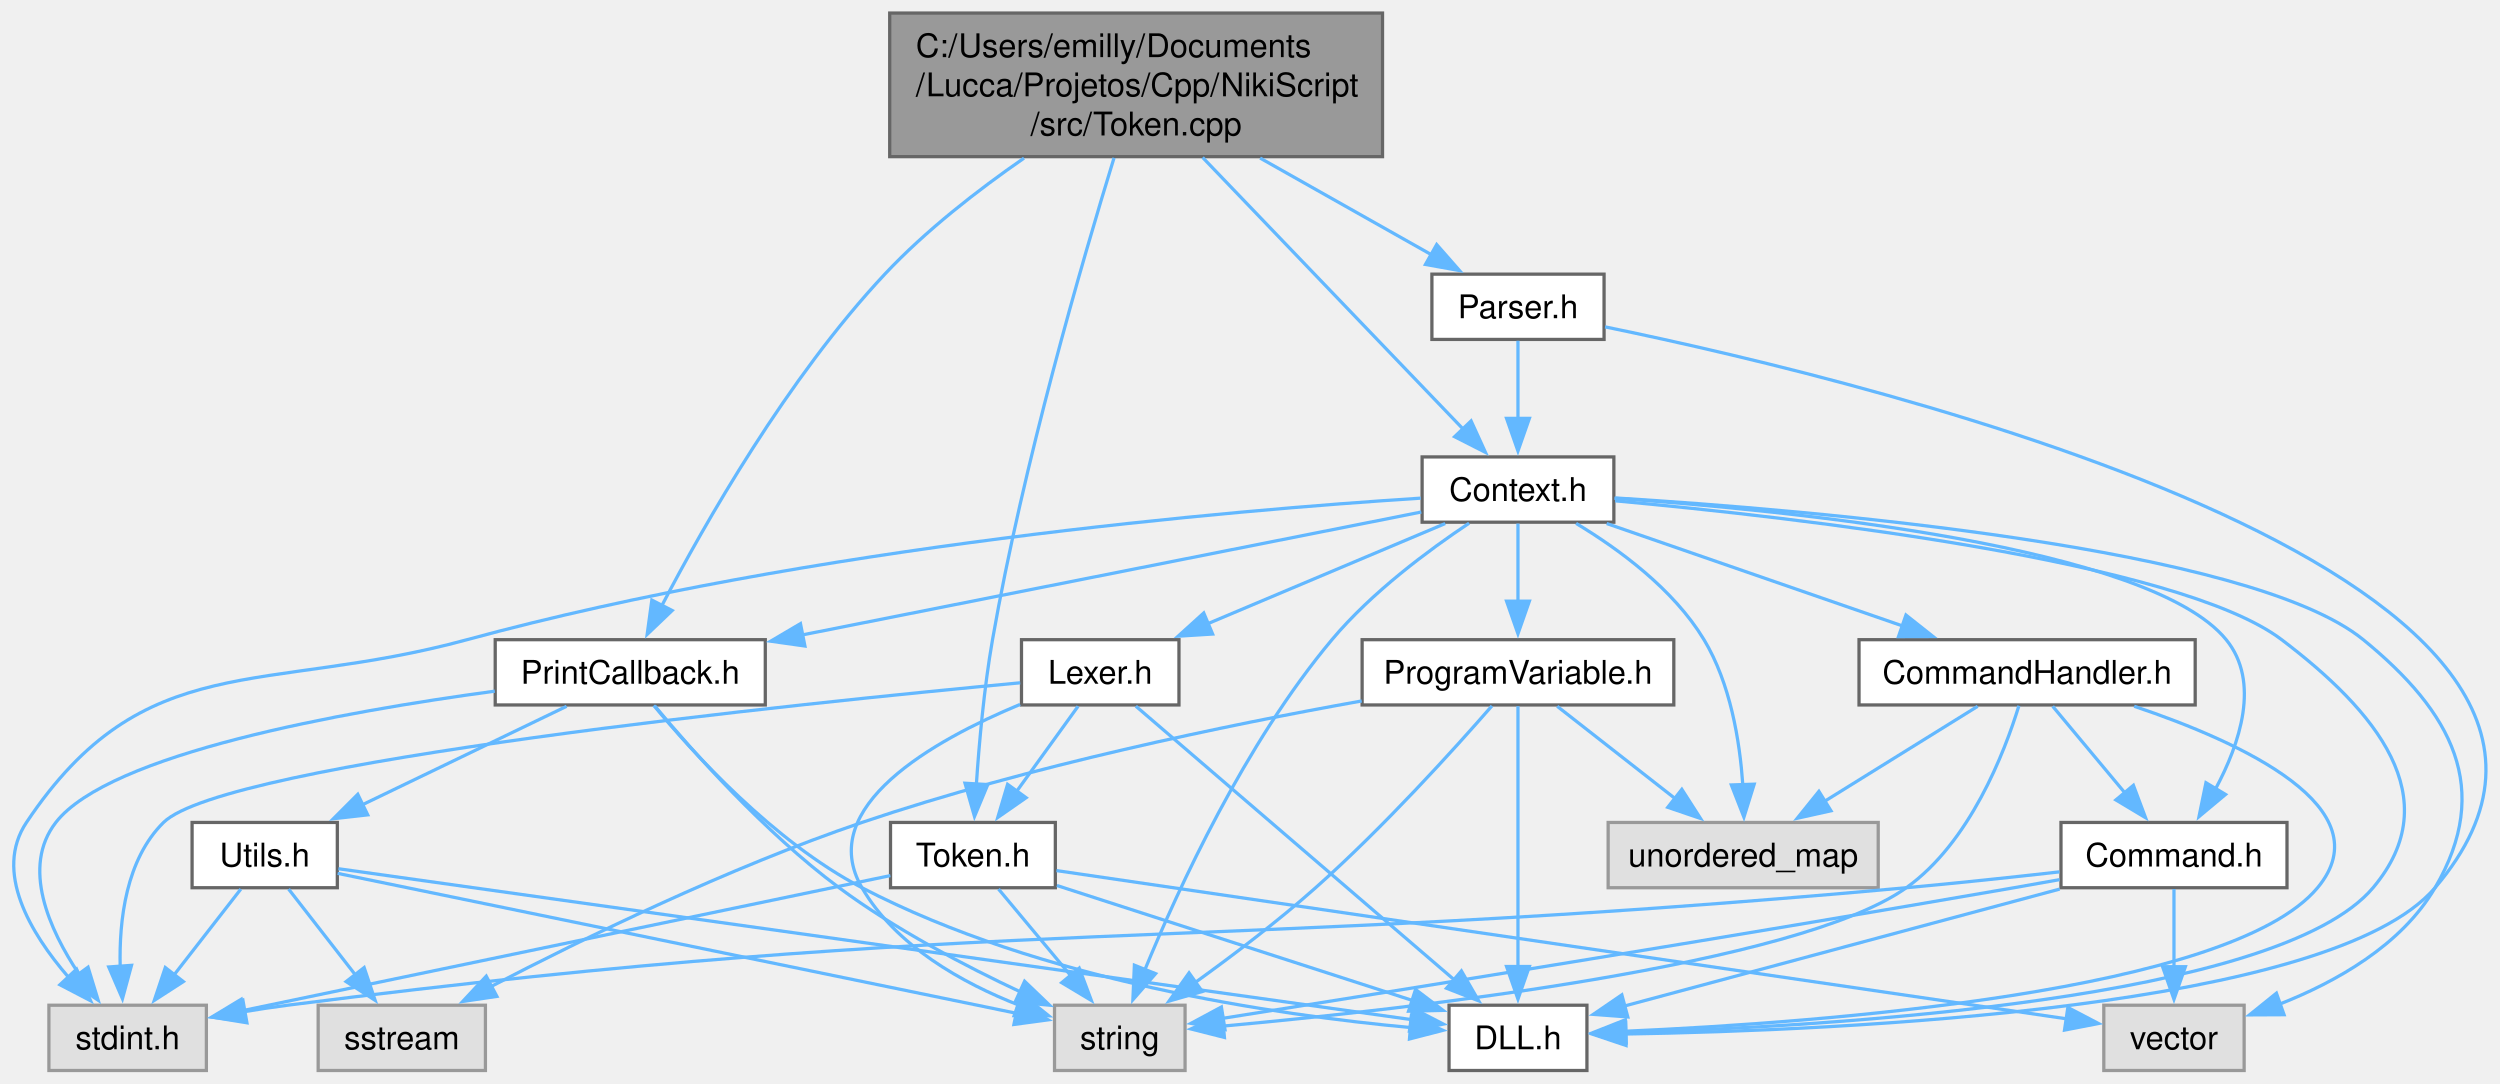
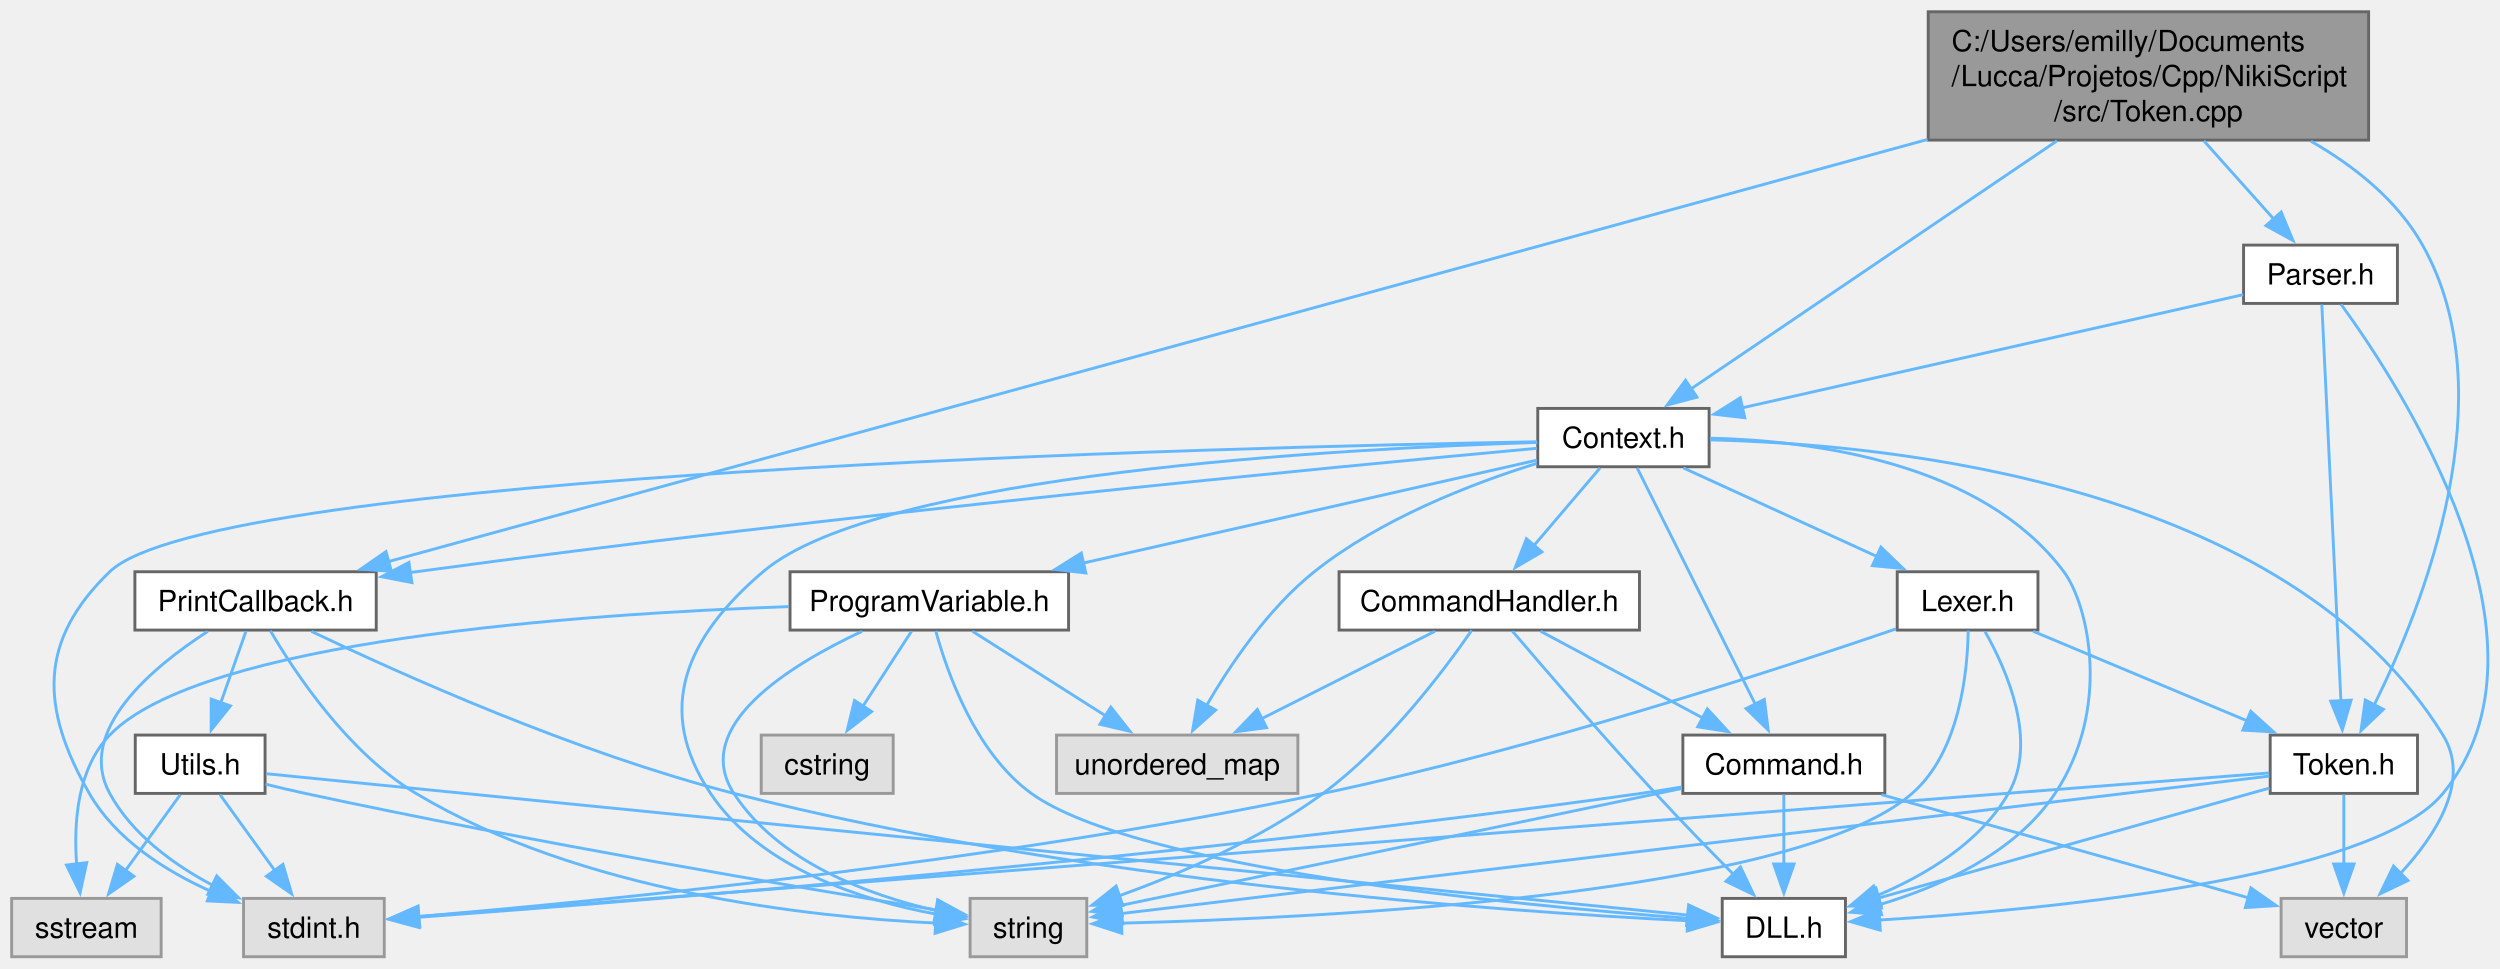
- <svg xmlns="http://www.w3.org/2000/svg" xmlns:xlink="http://www.w3.org/1999/xlink" width="766pt" height="332pt" viewBox="0.00 0.00 765.89 332.00">
+ <svg xmlns="http://www.w3.org/2000/svg" xmlns:xlink="http://www.w3.org/1999/xlink" width="857pt" height="332pt" viewBox="0.00 0.00 857.17 332.00">
  <g id="graph0" class="graph" transform="scale(1 1) rotate(0) translate(4 328)">
    <g id="Node000001" class="node">
      <g id="a_Node000001">
        <a xlink:title=" ">
-           <polygon fill="#999999" stroke="#666666" points="419.55,-324 268.55,-324 268.55,-280 419.55,-280 419.55,-324" />
-           <text text-anchor="start" x="276.55" y="-310.5" font-family="Helvetica,sans-Serif" font-size="10.00">C:/Users/emilly/Documents</text>
-           <text text-anchor="start" x="276.55" y="-298.5" font-family="Helvetica,sans-Serif" font-size="10.00">/Lucca/Projetos/Cpp/NikiScript</text>
-           <text text-anchor="middle" x="344.05" y="-286.5" font-family="Helvetica,sans-Serif" font-size="10.00">/src/Token.cpp</text>
+           <polygon fill="#999999" stroke="#666666" points="808.12,-324 657.12,-324 657.12,-280 808.12,-280 808.12,-324" />
+           <text text-anchor="start" x="665.12" y="-310.5" font-family="Helvetica,sans-Serif" font-size="10.00">C:/Users/emilly/Documents</text>
+           <text text-anchor="start" x="665.12" y="-298.5" font-family="Helvetica,sans-Serif" font-size="10.00">/Lucca/Projetos/Cpp/NikiScript</text>
+           <text text-anchor="middle" x="732.62" y="-286.5" font-family="Helvetica,sans-Serif" font-size="10.00">/src/Token.cpp</text>
        </a>
      </g>
    </g>
    <g id="Node000002" class="node">
      <g id="a_Node000002">
        <a xlink:href="_token_8h.html" target="_top" xlink:title=" ">
-           <polygon fill="white" stroke="#666666" points="319.3,-76 268.8,-76 268.8,-56 319.3,-56 319.3,-76" />
-           <text text-anchor="middle" x="294.05" y="-62.5" font-family="Helvetica,sans-Serif" font-size="10.00">Token.h</text>
+           <polygon fill="white" stroke="#666666" points="824.88,-76 774.38,-76 774.38,-56 824.88,-56 824.88,-76" />
+           <text text-anchor="middle" x="799.62" y="-62.5" font-family="Helvetica,sans-Serif" font-size="10.00">Token.h</text>
        </a>
      </g>
    </g>
    <g id="edge1_Node000001_Node000002" class="edge">
      <g id="a_edge1_Node000001_Node000002">
        <a xlink:title=" ">
-           <path fill="none" stroke="#63b8ff" d="M337.29,-279.64C327.5,-247.81 309.49,-185.9 300.05,-132 297.47,-117.27 295.96,-100.44 295.1,-87.61" />
-           <polygon fill="#63b8ff" stroke="#63b8ff" points="298.6,-87.61 294.53,-77.83 291.62,-88.02 298.6,-87.61" />
+           <path fill="none" stroke="#63b8ff" d="M788.32,-279.63C803.45,-270.96 818.01,-259.3 826.62,-244 855.54,-192.65 826.82,-120.29 809.98,-86.2" />
+           <polygon fill="#63b8ff" stroke="#63b8ff" points="813.2,-84.82 805.51,-77.53 806.98,-88.02 813.2,-84.82" />
        </a>
      </g>
    </g>
    <g id="Node000007" class="node">
      <g id="a_Node000007">
        <a xlink:href="_print_callback_8h.html" target="_top" xlink:title=" ">
-           <polygon fill="white" stroke="#666666" points="230.43,-132 147.68,-132 147.68,-112 230.43,-112 230.43,-132" />
-           <text text-anchor="middle" x="189.05" y="-118.5" font-family="Helvetica,sans-Serif" font-size="10.00">PrintCallback.h</text>
+           <polygon fill="white" stroke="#666666" points="125,-132 42.25,-132 42.25,-112 125,-112 125,-132" />
+           <text text-anchor="middle" x="83.62" y="-118.5" font-family="Helvetica,sans-Serif" font-size="10.00">PrintCallback.h</text>
        </a>
      </g>
    </g>
    <g id="edge6_Node000001_Node000007" class="edge">
      <g id="a_edge6_Node000001_Node000007">
        <a xlink:title=" ">
-           <path fill="none" stroke="#63b8ff" d="M309.7,-279.55C295.54,-269.75 279.57,-257.35 267.05,-244 237.26,-212.22 211.88,-167.62 198.71,-142.39" />
-           <polygon fill="#63b8ff" stroke="#63b8ff" points="201.9,-140.94 194.24,-133.63 195.67,-144.13 201.9,-140.94" />
+           <path fill="none" stroke="#63b8ff" d="M656.91,-280.23C520.95,-242.94 239.37,-165.72 129.21,-135.5" />
+           <polygon fill="#63b8ff" stroke="#63b8ff" points="130.21,-132.15 119.64,-132.88 128.35,-138.9 130.21,-132.15" />
        </a>
      </g>
    </g>
    <g id="Node000010" class="node">
      <g id="a_Node000010">
        <a xlink:href="_context_8h.html" target="_top" xlink:title=" ">
-           <polygon fill="white" stroke="#666666" points="490.43,-188 431.68,-188 431.68,-168 490.43,-168 490.43,-188" />
-           <text text-anchor="middle" x="461.05" y="-174.5" font-family="Helvetica,sans-Serif" font-size="10.00">Context.h</text>
+           <polygon fill="white" stroke="#666666" points="582,-188 523.25,-188 523.25,-168 582,-168 582,-188" />
+           <text text-anchor="middle" x="552.62" y="-174.5" font-family="Helvetica,sans-Serif" font-size="10.00">Context.h</text>
        </a>
      </g>
    </g>
    <g id="edge15_Node000001_Node000010" class="edge">
      <g id="a_edge15_Node000001_Node000010">
        <a xlink:title=" ">
-           <path fill="none" stroke="#63b8ff" d="M364.43,-279.75C387.11,-256.11 423.31,-218.36 444.37,-196.4" />
-           <polygon fill="#63b8ff" stroke="#63b8ff" points="446.69,-199.03 451.09,-189.39 441.64,-194.19 446.69,-199.03" />
-         </a>
-       </g>
-     </g>
-     <g id="Node000016" class="node">
-       <g id="a_Node000016">
+           <path fill="none" stroke="#63b8ff" d="M701.27,-279.75C665.46,-255.48 607.71,-216.34 575.76,-194.68" />
+           <polygon fill="#63b8ff" stroke="#63b8ff" points="577.84,-191.86 567.6,-189.15 573.92,-197.66 577.84,-191.86" />
+         </a>
+       </g>
+     </g>
+     <g id="Node000017" class="node">
+       <g id="a_Node000017">
        <a xlink:href="_parser_8h.html" target="_top" xlink:title=" ">
-           <polygon fill="white" stroke="#666666" points="487.43,-244 434.68,-244 434.68,-224 487.43,-224 487.43,-244" />
-           <text text-anchor="middle" x="461.05" y="-230.5" font-family="Helvetica,sans-Serif" font-size="10.00">Parser.h</text>
-         </a>
-       </g>
-     </g>
-     <g id="edge42_Node000001_Node000016" class="edge">
-       <g id="a_edge42_Node000001_Node000016">
-         <a xlink:title=" ">
-           <path fill="none" stroke="#63b8ff" d="M382.04,-279.57C399.17,-269.91 418.99,-258.73 434.49,-249.98" />
-           <polygon fill="#63b8ff" stroke="#63b8ff" points="436.14,-253.07 443.13,-245.11 432.7,-246.97 436.14,-253.07" />
+           <polygon fill="white" stroke="#666666" points="818,-244 765.25,-244 765.25,-224 818,-224 818,-244" />
+           <text text-anchor="middle" x="791.62" y="-230.5" font-family="Helvetica,sans-Serif" font-size="10.00">Parser.h</text>
+         </a>
+       </g>
+     </g>
+     <g id="edge43_Node000001_Node000017" class="edge">
+       <g id="a_edge43_Node000001_Node000017">
+         <a xlink:title=" ">
+           <path fill="none" stroke="#63b8ff" d="M751.62,-279.75C759.35,-271.1 768.19,-261.21 775.6,-252.93" />
+           <polygon fill="#63b8ff" stroke="#63b8ff" points="778.14,-255.34 782.2,-245.55 772.92,-250.67 778.14,-255.34" />
        </a>
      </g>
    </g>
    <g id="Node000003" class="node">
      <g id="a_Node000003">
        <a xlink:title=" ">
-           <polygon fill="#e0e0e0" stroke="#999999" points="59.18,-20 10.93,-20 10.93,0 59.18,0 59.18,-20" />
-           <text text-anchor="middle" x="35.05" y="-6.5" font-family="Helvetica,sans-Serif" font-size="10.00">stdint.h</text>
+           <polygon fill="#e0e0e0" stroke="#999999" points="127.75,-20 79.5,-20 79.5,0 127.75,0 127.75,-20" />
+           <text text-anchor="middle" x="103.62" y="-6.5" font-family="Helvetica,sans-Serif" font-size="10.00">stdint.h</text>
        </a>
      </g>
    </g>
    <g id="edge2_Node000002_Node000003" class="edge">
      <g id="a_edge2_Node000002_Node000003">
        <a xlink:title=" ">
-           <path fill="none" stroke="#63b8ff" d="M268.75,-59.72C222.36,-50.05 123.61,-29.46 70.54,-18.4" />
-           <polygon fill="#63b8ff" stroke="#63b8ff" points="71.31,-14.98 60.81,-16.37 69.88,-21.84 71.31,-14.98" />
+           <path fill="none" stroke="#63b8ff" d="M774.03,-63.01C667.93,-54.78 262.54,-23.33 139.34,-13.77" />
+           <polygon fill="#63b8ff" stroke="#63b8ff" points="139.75,-10.29 129.5,-13.01 139.2,-17.27 139.75,-10.29" />
        </a>
      </g>
    </g>
    <g id="Node000004" class="node">
      <g id="a_Node000004">
        <a xlink:title=" ">
-           <polygon fill="#e0e0e0" stroke="#999999" points="359.05,-20 319.05,-20 319.05,0 359.05,0 359.05,-20" />
-           <text text-anchor="middle" x="339.05" y="-6.5" font-family="Helvetica,sans-Serif" font-size="10.00">string</text>
+           <polygon fill="#e0e0e0" stroke="#999999" points="368.62,-20 328.62,-20 328.62,0 368.62,0 368.62,-20" />
+           <text text-anchor="middle" x="348.62" y="-6.5" font-family="Helvetica,sans-Serif" font-size="10.00">string</text>
        </a>
      </g>
    </g>
    <g id="edge3_Node000002_Node000004" class="edge">
      <g id="a_edge3_Node000002_Node000004">
        <a xlink:title=" ">
-           <path fill="none" stroke="#63b8ff" d="M301.89,-55.59C308.02,-48.24 316.72,-37.8 324.17,-28.87" />
-           <polygon fill="#63b8ff" stroke="#63b8ff" points="326.62,-31.38 330.34,-21.46 321.25,-26.9 326.62,-31.38" />
+           <path fill="none" stroke="#63b8ff" d="M774.09,-61.94C696.75,-52.68 465.22,-24.96 380.3,-14.79" />
+           <polygon fill="#63b8ff" stroke="#63b8ff" points="380.95,-11.35 370.6,-13.63 380.11,-18.3 380.95,-11.35" />
        </a>
      </g>
    </g>
    <g id="Node000005" class="node">
      <g id="a_Node000005">
        <a xlink:title=" ">
-           <polygon fill="#e0e0e0" stroke="#999999" points="683.55,-20 640.55,-20 640.55,0 683.55,0 683.55,-20" />
-           <text text-anchor="middle" x="662.05" y="-6.5" font-family="Helvetica,sans-Serif" font-size="10.00">vector</text>
+           <polygon fill="#e0e0e0" stroke="#999999" points="821.12,-20 778.12,-20 778.12,0 821.12,0 821.12,-20" />
+           <text text-anchor="middle" x="799.62" y="-6.5" font-family="Helvetica,sans-Serif" font-size="10.00">vector</text>
        </a>
      </g>
    </g>
    <g id="edge4_Node000002_Node000005" class="edge">
      <g id="a_edge4_Node000002_Node000005">
        <a xlink:title=" ">
-           <path fill="none" stroke="#63b8ff" d="M319.64,-61.25C384.8,-51.68 556.94,-26.42 629.29,-15.81" />
-           <polygon fill="#63b8ff" stroke="#63b8ff" points="629.53,-19.31 638.91,-14.4 628.51,-12.38 629.53,-19.31" />
+           <path fill="none" stroke="#63b8ff" d="M799.62,-55.59C799.62,-49.01 799.62,-39.96 799.62,-31.73" />
+           <polygon fill="#63b8ff" stroke="#63b8ff" points="803.13,-31.81 799.63,-21.81 796.13,-31.81 803.13,-31.81" />
        </a>
      </g>
    </g>
    <g id="Node000006" class="node">
      <g id="a_Node000006">
        <a xlink:href="_d_l_l_8h.html" target="_top" xlink:title=" ">
-           <polygon fill="white" stroke="#666666" points="482.18,-20 439.93,-20 439.93,0 482.18,0 482.18,-20" />
-           <text text-anchor="middle" x="461.05" y="-6.5" font-family="Helvetica,sans-Serif" font-size="10.00">DLL.h</text>
+           <polygon fill="white" stroke="#666666" points="628.75,-20 586.5,-20 586.5,0 628.75,0 628.75,-20" />
+           <text text-anchor="middle" x="607.62" y="-6.5" font-family="Helvetica,sans-Serif" font-size="10.00">DLL.h</text>
        </a>
      </g>
    </g>
    <g id="edge5_Node000002_Node000006" class="edge">
      <g id="a_edge5_Node000002_Node000006">
        <a xlink:title=" ">
-           <path fill="none" stroke="#63b8ff" d="M319.78,-56.68C349.04,-47.22 396.85,-31.76 428.63,-21.49" />
-           <polygon fill="#63b8ff" stroke="#63b8ff" points="429.67,-24.83 438.11,-18.42 427.52,-18.17 429.67,-24.83" />
+           <path fill="none" stroke="#63b8ff" d="M774.13,-57.83C739.55,-48.11 677.79,-30.73 639.98,-20.1" />
+           <polygon fill="#63b8ff" stroke="#63b8ff" points="641.11,-16.78 630.53,-17.44 639.21,-23.52 641.11,-16.78" />
        </a>
      </g>
    </g>
    <g id="edge7_Node000007_Node000003" class="edge">
      <g id="a_edge7_Node000007_Node000003">
        <a xlink:title=" ">
-           <path fill="none" stroke="#63b8ff" d="M147.55,-116.23C100.87,-109.92 29.4,-97.05 13.05,-76 2.47,-62.37 10.91,-43.36 20.23,-29.41" />
-           <polygon fill="#63b8ff" stroke="#63b8ff" points="22.92,-31.66 26.02,-21.53 17.28,-27.52 22.92,-31.66" />
+           <path fill="none" stroke="#63b8ff" d="M67.22,-111.54C48.5,-99.45 21.89,-77.49 33.62,-56 41.29,-41.95 55.43,-31.64 69,-24.45" />
+           <polygon fill="#63b8ff" stroke="#63b8ff" points="70.3,-27.71 77.79,-20.22 67.26,-21.41 70.3,-27.71" />
        </a>
      </g>
    </g>
    <g id="edge8_Node000007_Node000004" class="edge">
      <g id="a_edge8_Node000007_Node000004">
        <a xlink:title=" ">
-           <path fill="none" stroke="#63b8ff" d="M196.57,-111.7C207.81,-98.21 230.15,-72.97 253.05,-56 270.32,-43.21 291.73,-31.99 308.86,-23.96" />
-           <polygon fill="#63b8ff" stroke="#63b8ff" points="309.88,-27.34 317.53,-20.01 306.98,-20.97 309.88,-27.34" />
+           <path fill="none" stroke="#63b8ff" d="M88.69,-111.78C97.09,-97.44 115.29,-69.98 138.62,-56 195.07,-22.18 273.5,-13.6 316.77,-11.54" />
+           <polygon fill="#63b8ff" stroke="#63b8ff" points="316.88,-15.04 326.74,-11.16 316.62,-8.04 316.88,-15.04" />
        </a>
      </g>
    </g>
    <g id="edge9_Node000007_Node000006" class="edge">
      <g id="a_edge9_Node000007_Node000006">
        <a xlink:title=" ">
-           <path fill="none" stroke="#63b8ff" d="M196.27,-111.84C208.04,-97.58 232.79,-70.22 260.05,-56 314.74,-27.48 386.97,-16.96 428.29,-13.14" />
-           <polygon fill="#63b8ff" stroke="#63b8ff" points="428.39,-16.64 438.07,-12.31 427.81,-9.66 428.39,-16.64" />
+           <path fill="none" stroke="#63b8ff" d="M102.78,-111.55C132.86,-97.15 193.33,-69.91 247.62,-56 365.71,-25.74 510.99,-15.52 574.87,-12.33" />
+           <polygon fill="#63b8ff" stroke="#63b8ff" points="574.84,-15.83 584.66,-11.86 574.51,-8.84 574.84,-15.83" />
        </a>
      </g>
    </g>
    <g id="Node000008" class="node">
      <g id="a_Node000008">
        <a xlink:href="_utils_8h.html" target="_top" xlink:title=" ">
-           <polygon fill="white" stroke="#666666" points="99.3,-76 54.8,-76 54.8,-56 99.3,-56 99.3,-76" />
-           <text text-anchor="middle" x="77.05" y="-62.5" font-family="Helvetica,sans-Serif" font-size="10.00">Utils.h</text>
+           <polygon fill="white" stroke="#666666" points="86.88,-76 42.38,-76 42.38,-56 86.88,-56 86.88,-76" />
+           <text text-anchor="middle" x="64.62" y="-62.5" font-family="Helvetica,sans-Serif" font-size="10.00">Utils.h</text>
        </a>
      </g>
    </g>
    <g id="edge10_Node000007_Node000008" class="edge">
      <g id="a_edge10_Node000007_Node000008">
        <a xlink:title=" ">
-           <path fill="none" stroke="#63b8ff" d="M169.55,-111.59C152.31,-103.28 126.9,-91.03 107.07,-81.47" />
-           <polygon fill="#63b8ff" stroke="#63b8ff" points="108.61,-78.33 98.08,-77.14 105.57,-84.63 108.61,-78.33" />
+           <path fill="none" stroke="#63b8ff" d="M80.32,-111.59C77.95,-104.86 74.66,-95.53 71.72,-87.15" />
+           <polygon fill="#63b8ff" stroke="#63b8ff" points="75.02,-86 68.4,-77.73 68.42,-88.32 75.02,-86" />
        </a>
      </g>
    </g>
    <g id="edge11_Node000008_Node000003" class="edge">
      <g id="a_edge11_Node000008_Node000003">
        <a xlink:title=" ">
-           <path fill="none" stroke="#63b8ff" d="M69.74,-55.59C64.08,-48.32 56.07,-38.02 49.17,-29.15" />
-           <polygon fill="#63b8ff" stroke="#63b8ff" points="52.12,-27.24 43.22,-21.49 46.59,-31.54 52.12,-27.24" />
+           <path fill="none" stroke="#63b8ff" d="M71.42,-55.59C76.62,-48.39 83.96,-38.23 90.31,-29.43" />
+           <polygon fill="#63b8ff" stroke="#63b8ff" points="93.01,-31.68 96.02,-21.53 87.33,-27.58 93.01,-31.68" />
        </a>
      </g>
    </g>
    <g id="edge12_Node000008_Node000004" class="edge">
      <g id="a_edge12_Node000008_Node000004">
        <a xlink:title=" ">
-           <path fill="none" stroke="#63b8ff" d="M99.39,-60.4C145.99,-50.79 253.66,-28.6 307.38,-17.53" />
-           <polygon fill="#63b8ff" stroke="#63b8ff" points="308.02,-20.97 317.11,-15.52 306.61,-14.11 308.02,-20.97" />
+           <path fill="none" stroke="#63b8ff" d="M87.04,-59.16C91.53,-58.05 96.22,-56.95 100.62,-56 177.95,-39.34 269.73,-23.77 316.99,-16.06" />
+           <polygon fill="#63b8ff" stroke="#63b8ff" points="317.48,-19.52 326.79,-14.47 316.36,-12.62 317.48,-19.52" />
        </a>
      </g>
    </g>
    <g id="edge14_Node000008_Node000006" class="edge">
      <g id="a_edge14_Node000008_Node000006">
        <a xlink:title=" ">
-           <path fill="none" stroke="#63b8ff" d="M99.64,-61.82C164.65,-52.68 352.41,-26.28 428.47,-15.58" />
-           <polygon fill="#63b8ff" stroke="#63b8ff" points="428.77,-19.07 438.19,-14.22 427.8,-12.14 428.77,-19.07" />
+           <path fill="none" stroke="#63b8ff" d="M87.27,-62.75C172.52,-54.27 474.42,-24.25 574.86,-14.26" />
+           <polygon fill="#63b8ff" stroke="#63b8ff" points="574.97,-17.76 584.57,-13.29 574.28,-10.8 574.97,-17.76" />
        </a>
      </g>
    </g>
    <g id="Node000009" class="node">
      <g id="a_Node000009">
        <a xlink:title=" ">
-           <polygon fill="#e0e0e0" stroke="#999999" points="144.68,-20 93.43,-20 93.43,0 144.68,0 144.68,-20" />
-           <text text-anchor="middle" x="119.05" y="-6.5" font-family="Helvetica,sans-Serif" font-size="10.00">sstream</text>
+           <polygon fill="#e0e0e0" stroke="#999999" points="51.25,-20 0,-20 0,0 51.25,0 51.25,-20" />
+           <text text-anchor="middle" x="25.62" y="-6.5" font-family="Helvetica,sans-Serif" font-size="10.00">sstream</text>
        </a>
      </g>
    </g>
    <g id="edge13_Node000008_Node000009" class="edge">
      <g id="a_edge13_Node000008_Node000009">
        <a xlink:title=" ">
-           <path fill="none" stroke="#63b8ff" d="M84.37,-55.59C90.03,-48.32 98.04,-38.02 104.94,-29.15" />
-           <polygon fill="#63b8ff" stroke="#63b8ff" points="107.52,-31.54 110.89,-21.49 101.99,-27.24 107.52,-31.54" />
+           <path fill="none" stroke="#63b8ff" d="M57.83,-55.59C52.63,-48.39 45.29,-38.23 38.94,-29.43" />
+           <polygon fill="#63b8ff" stroke="#63b8ff" points="41.92,-27.58 33.23,-21.53 36.24,-31.68 41.92,-27.58" />
        </a>
      </g>
    </g>
    <g id="edge17_Node000010_Node000003" class="edge">
      <g id="a_edge17_Node000010_Node000003">
        <a xlink:title=" ">
-           <path fill="none" stroke="#63b8ff" d="M431.25,-175.37C373.8,-171.67 244.16,-160.64 139.05,-132 76.38,-114.92 40.13,-130.02 4.05,-76 -5.99,-60.96 5.21,-42.17 16.85,-28.67" />
-           <polygon fill="#63b8ff" stroke="#63b8ff" points="19.41,-31.06 23.7,-21.38 14.3,-26.27 19.41,-31.06" />
+           <path fill="none" stroke="#63b8ff" d="M522.98,-176.56C418.11,-174.72 69.01,-166.07 33.62,-132 9.19,-108.47 9.74,-85.42 26.62,-56 35.7,-40.18 52.73,-29.39 68.47,-22.35" />
+           <polygon fill="#63b8ff" stroke="#63b8ff" points="69.7,-25.63 77.65,-18.63 67.07,-19.14 69.7,-25.63" />
        </a>
      </g>
    </g>
    <g id="edge18_Node000010_Node000004" class="edge">
      <g id="a_edge18_Node000010_Node000004">
        <a xlink:title=" ">
-           <path fill="none" stroke="#63b8ff" d="M446.08,-167.7C433.69,-159.45 416.2,-146.49 404.05,-132 377.47,-100.29 357.06,-55.98 346.67,-30.71" />
-           <polygon fill="#63b8ff" stroke="#63b8ff" points="350.02,-29.67 343.06,-21.68 343.52,-32.26 350.02,-29.67" />
+           <path fill="none" stroke="#63b8ff" d="M523.11,-176.34C456.51,-174.25 297.26,-165.76 257.62,-132 231.2,-109.49 220.32,-84.85 239.62,-56 256.8,-30.32 291.6,-19.28 317.28,-14.54" />
+           <polygon fill="#63b8ff" stroke="#63b8ff" points="317.52,-18.05 326.84,-13.02 316.42,-11.14 317.52,-18.05" />
        </a>
      </g>
    </g>
    <g id="edge16_Node000010_Node000005" class="edge">
      <g id="a_edge16_Node000010_Node000005">
        <a xlink:title=" ">
-           <path fill="none" stroke="#63b8ff" d="M490.89,-175.43C551.31,-171.69 685.31,-160.34 720.05,-132 747.3,-109.77 759.81,-86.35 742.05,-56 731.73,-38.34 711.64,-27.08 694.18,-20.24" />
-           <polygon fill="#63b8ff" stroke="#63b8ff" points="695.78,-17.09 685.19,-17.04 693.44,-23.69 695.78,-17.09" />
-         </a>
-       </g>
-     </g>
-     <g id="edge41_Node000010_Node000006" class="edge">
-       <g id="a_edge41_Node000010_Node000006">
-         <a xlink:title=" ">
-           <path fill="none" stroke="#63b8ff" d="M490.81,-174.55C546.4,-169.45 663.24,-156.11 695.05,-132 723.74,-110.26 746.25,-83.52 723.05,-56 694.06,-21.6 557.31,-13.5 493.71,-11.59" />
-           <polygon fill="#63b8ff" stroke="#63b8ff" points="493.98,-8.09 483.89,-11.33 493.8,-15.09 493.98,-8.09" />
+           <path fill="none" stroke="#63b8ff" d="M582.43,-177.21C643.17,-175.79 780.07,-162.65 833.62,-76 843.29,-60.36 831.24,-41.69 818.89,-28.38" />
+           <polygon fill="#63b8ff" stroke="#63b8ff" points="821.6,-26.13 812.04,-21.56 816.66,-31.09 821.6,-26.13" />
+         </a>
+       </g>
+     </g>
+     <g id="edge42_Node000010_Node000006" class="edge">
+       <g id="a_edge42_Node000010_Node000006">
+         <a xlink:title=" ">
+           <path fill="none" stroke="#63b8ff" d="M582.27,-177.81C617.69,-176.98 675.67,-169.5 703.62,-132 712.13,-120.59 720,-85.13 700.62,-56 686.97,-35.46 661.14,-24 640.17,-17.79" />
+           <polygon fill="#63b8ff" stroke="#63b8ff" points="641.14,-14.43 630.58,-15.25 639.35,-21.2 641.14,-14.43" />
        </a>
      </g>
    </g>
    <g id="edge30_Node000010_Node000007" class="edge">
      <g id="a_edge30_Node000010_Node000007">
        <a xlink:title=" ">
-           <path fill="none" stroke="#63b8ff" d="M431.43,-171.12C385.96,-162.09 298.31,-144.69 241.81,-133.47" />
-           <polygon fill="#63b8ff" stroke="#63b8ff" points="242.57,-130.06 232.08,-131.54 241.21,-136.92 242.57,-130.06" />
+           <path fill="none" stroke="#63b8ff" d="M522.94,-174.33C454.85,-168.08 282.26,-151.54 138.62,-132 137.95,-131.91 137.27,-131.81 136.59,-131.72" />
+           <polygon fill="#63b8ff" stroke="#63b8ff" points="137.23,-128.28 126.83,-130.29 136.21,-135.2 137.23,-128.28" />
        </a>
      </g>
    </g>
    <g id="Node000011" class="node">
      <g id="a_Node000011">
        <a xlink:title=" ">
-           <polygon fill="#e0e0e0" stroke="#999999" points="571.43,-76 488.68,-76 488.68,-56 571.43,-56 571.43,-76" />
-           <text text-anchor="middle" x="530.05" y="-62.5" font-family="Helvetica,sans-Serif" font-size="10.00">unordered_map</text>
+           <polygon fill="#e0e0e0" stroke="#999999" points="441,-76 358.25,-76 358.25,-56 441,-56 441,-76" />
+           <text text-anchor="middle" x="399.62" y="-62.5" font-family="Helvetica,sans-Serif" font-size="10.00">unordered_map</text>
        </a>
      </g>
    </g>
    <g id="edge19_Node000010_Node000011" class="edge">
      <g id="a_edge19_Node000010_Node000011">
        <a xlink:title=" ">
-           <path fill="none" stroke="#63b8ff" d="M478.86,-167.63C491.82,-159.84 508.68,-147.55 518.05,-132 526.14,-118.59 529.01,-101.02 529.94,-87.53" />
-           <polygon fill="#63b8ff" stroke="#63b8ff" points="533.43,-87.73 530.28,-77.62 526.43,-87.49 533.43,-87.73" />
+           <path fill="none" stroke="#63b8ff" d="M522.91,-169.15C500.29,-162.11 469.29,-150.07 446.62,-132 430.83,-119.41 417.85,-100.22 409.56,-85.95" />
+           <polygon fill="#63b8ff" stroke="#63b8ff" points="412.8,-84.58 404.9,-77.52 406.67,-87.96 412.8,-84.58" />
        </a>
      </g>
    </g>
    <g id="Node000012" class="node">
      <g id="a_Node000012">
        <a xlink:href="_command_8h.html" target="_top" xlink:title=" ">
-           <polygon fill="white" stroke="#666666" points="696.68,-76 627.43,-76 627.43,-56 696.68,-56 696.68,-76" />
-           <text text-anchor="middle" x="662.05" y="-62.5" font-family="Helvetica,sans-Serif" font-size="10.00">Command.h</text>
+           <polygon fill="white" stroke="#666666" points="642.25,-76 573,-76 573,-56 642.25,-56 642.25,-76" />
+           <text text-anchor="middle" x="607.62" y="-62.5" font-family="Helvetica,sans-Serif" font-size="10.00">Command.h</text>
        </a>
      </g>
    </g>
    <g id="edge20_Node000010_Node000012" class="edge">
      <g id="a_edge20_Node000010_Node000012">
        <a xlink:title=" ">
-           <path fill="none" stroke="#63b8ff" d="M490.59,-175.34C544.33,-171.64 654.74,-160.65 678.05,-132 688.58,-119.07 682.28,-100.22 674.72,-86.15" />
-           <polygon fill="#63b8ff" stroke="#63b8ff" points="677.85,-84.58 669.72,-77.79 671.85,-88.17 677.85,-84.58" />
+           <path fill="none" stroke="#63b8ff" d="M557.31,-167.62C566.28,-149.68 586.04,-110.17 597.95,-86.35" />
+           <polygon fill="#63b8ff" stroke="#63b8ff" points="600.93,-88.22 602.27,-77.71 594.67,-85.09 600.93,-88.22" />
        </a>
      </g>
    </g>
    <g id="Node000013" class="node">
      <g id="a_Node000013">
        <a xlink:href="_command_handler_8h.html" target="_top" xlink:title=" ">
-           <polygon fill="white" stroke="#666666" points="668.55,-132 565.55,-132 565.55,-112 668.55,-112 668.55,-132" />
-           <text text-anchor="middle" x="617.05" y="-118.5" font-family="Helvetica,sans-Serif" font-size="10.00">CommandHandler.h</text>
+           <polygon fill="white" stroke="#666666" points="558.12,-132 455.12,-132 455.12,-112 558.12,-112 558.12,-132" />
+           <text text-anchor="middle" x="506.62" y="-118.5" font-family="Helvetica,sans-Serif" font-size="10.00">CommandHandler.h</text>
        </a>
      </g>
    </g>
    <g id="edge25_Node000010_Node000013" class="edge">
      <g id="a_edge25_Node000010_Node000013">
        <a xlink:title=" ">
-           <path fill="none" stroke="#63b8ff" d="M488.23,-167.59C513.35,-158.9 550.93,-145.89 579.03,-136.16" />
-           <polygon fill="#63b8ff" stroke="#63b8ff" points="579.93,-139.55 588.24,-132.97 577.64,-132.94 579.93,-139.55" />
+           <path fill="none" stroke="#63b8ff" d="M544.61,-167.59C538.35,-160.24 529.45,-149.8 521.84,-140.87" />
+           <polygon fill="#63b8ff" stroke="#63b8ff" points="524.68,-138.79 515.53,-133.45 519.35,-143.33 524.68,-138.79" />
        </a>
      </g>
    </g>
    <g id="Node000014" class="node">
      <g id="a_Node000014">
        <a xlink:href="_program_variable_8h.html" target="_top" xlink:title=" ">
-           <polygon fill="white" stroke="#666666" points="508.8,-132 413.3,-132 413.3,-112 508.8,-112 508.8,-132" />
-           <text text-anchor="middle" x="461.05" y="-118.5" font-family="Helvetica,sans-Serif" font-size="10.00">ProgramVariable.h</text>
+           <polygon fill="white" stroke="#666666" points="362.38,-132 266.88,-132 266.88,-112 362.38,-112 362.38,-132" />
+           <text text-anchor="middle" x="314.62" y="-118.5" font-family="Helvetica,sans-Serif" font-size="10.00">ProgramVariable.h</text>
        </a>
      </g>
    </g>
    <g id="edge31_Node000010_Node000014" class="edge">
      <g id="a_edge31_Node000010_Node000014">
        <a xlink:title=" ">
-           <path fill="none" stroke="#63b8ff" d="M461.05,-167.59C461.05,-161.01 461.05,-151.96 461.05,-143.73" />
-           <polygon fill="#63b8ff" stroke="#63b8ff" points="464.55,-143.81 461.05,-133.81 457.55,-143.81 464.55,-143.81" />
+           <path fill="none" stroke="#63b8ff" d="M522.96,-170.27C484.09,-161.45 415.23,-145.83 367.37,-134.97" />
+           <polygon fill="#63b8ff" stroke="#63b8ff" points="368.29,-131.59 357.76,-132.79 366.74,-138.41 368.29,-131.59" />
+         </a>
+       </g>
+     </g>
+     <g id="Node000016" class="node">
+       <g id="a_Node000016">
+         <a xlink:href="_lexer_8h.html" target="_top" xlink:title=" ">
+           <polygon fill="white" stroke="#666666" points="694.75,-132 646.5,-132 646.5,-112 694.75,-112 694.75,-132" />
+           <text text-anchor="middle" x="670.62" y="-118.5" font-family="Helvetica,sans-Serif" font-size="10.00">Lexer.h</text>
+         </a>
+       </g>
+     </g>
+     <g id="edge37_Node000010_Node000016" class="edge">
+       <g id="a_edge37_Node000010_Node000016">
+         <a xlink:title=" ">
+           <path fill="none" stroke="#63b8ff" d="M573.18,-167.59C591.51,-159.21 618.61,-146.8 639.58,-137.21" />
+           <polygon fill="#63b8ff" stroke="#63b8ff" points="640.9,-140.45 648.53,-133.11 637.98,-134.09 640.9,-140.45" />
+         </a>
+       </g>
+     </g>
+     <g id="edge23_Node000012_Node000003" class="edge">
+       <g id="a_edge23_Node000012_Node000003">
+         <a xlink:title=" ">
+           <path fill="none" stroke="#63b8ff" d="M572.62,-58.21C567.92,-57.4 563.16,-56.64 558.62,-56 403.07,-34.06 216.09,-19.15 139.25,-13.51" />
+           <polygon fill="#63b8ff" stroke="#63b8ff" points="139.62,-10.03 129.39,-12.8 139.11,-17.01 139.62,-10.03" />
+         </a>
+       </g>
+     </g>
+     <g id="edge22_Node000012_Node000004" class="edge">
+       <g id="a_edge22_Node000012_Node000004">
+         <a xlink:title=" ">
+           <path fill="none" stroke="#63b8ff" d="M572.7,-57.72C521.93,-47.13 428.52,-27.66 379.9,-17.52" />
+           <polygon fill="#63b8ff" stroke="#63b8ff" points="380.82,-14.14 370.31,-15.52 379.39,-20.99 380.82,-14.14" />
+         </a>
+       </g>
+     </g>
+     <g id="edge21_Node000012_Node000005" class="edge">
+       <g id="a_edge21_Node000012_Node000005">
+         <a xlink:title=" ">
+           <path fill="none" stroke="#63b8ff" d="M641.07,-55.59C676.4,-45.66 731.75,-30.09 766.83,-20.22" />
+           <polygon fill="#63b8ff" stroke="#63b8ff" points="767.76,-23.6 776.43,-17.52 765.86,-16.86 767.76,-23.6" />
+         </a>
+       </g>
+     </g>
+     <g id="edge24_Node000012_Node000006" class="edge">
+       <g id="a_edge24_Node000012_Node000006">
+         <a xlink:title=" ">
+           <path fill="none" stroke="#63b8ff" d="M607.62,-55.59C607.62,-49.01 607.62,-39.96 607.62,-31.73" />
+           <polygon fill="#63b8ff" stroke="#63b8ff" points="611.13,-31.81 607.63,-21.81 604.13,-31.81 611.13,-31.81" />
+         </a>
+       </g>
+     </g>
+     <g id="edge27_Node000013_Node000004" class="edge">
+       <g id="a_edge27_Node000013_Node000004">
+         <a xlink:title=" ">
+           <path fill="none" stroke="#63b8ff" d="M500.6,-111.91C491.15,-98.22 471.62,-72.2 449.62,-56 428.27,-40.27 400.55,-28.41 379.55,-20.82" />
+           <polygon fill="#63b8ff" stroke="#63b8ff" points="380.98,-17.62 370.38,-17.65 378.69,-24.23 380.98,-17.62" />
+         </a>
+       </g>
+     </g>
+     <g id="edge29_Node000013_Node000006" class="edge">
+       <g id="a_edge29_Node000013_Node000006">
+         <a xlink:title=" ">
+           <path fill="none" stroke="#63b8ff" d="M514.59,-111.6C525.47,-98.84 545.68,-75.38 563.62,-56 572.24,-46.7 582.08,-36.58 590.27,-28.3" />
+           <polygon fill="#63b8ff" stroke="#63b8ff" points="592.73,-30.8 597.31,-21.24 587.77,-25.86 592.73,-30.8" />
+         </a>
+       </g>
+     </g>
+     <g id="edge26_Node000013_Node000011" class="edge">
+       <g id="a_edge26_Node000013_Node000011">
+         <a xlink:title=" ">
+           <path fill="none" stroke="#63b8ff" d="M487.99,-111.59C471.59,-103.32 447.47,-91.14 428.56,-81.6" />
+           <polygon fill="#63b8ff" stroke="#63b8ff" points="430.26,-78.54 419.76,-77.16 427.11,-84.79 430.26,-78.54" />
+         </a>
+       </g>
+     </g>
+     <g id="edge28_Node000013_Node000012" class="edge">
+       <g id="a_edge28_Node000013_Node000012">
+         <a xlink:title=" ">
+           <path fill="none" stroke="#63b8ff" d="M524.22,-111.59C539.55,-103.4 562.04,-91.37 579.81,-81.87" />
+           <polygon fill="#63b8ff" stroke="#63b8ff" points="581.39,-84.99 588.56,-77.19 578.09,-78.82 581.39,-84.99" />
+         </a>
+       </g>
+     </g>
+     <g id="edge32_Node000014_Node000004" class="edge">
+       <g id="a_edge32_Node000014_Node000004">
+         <a xlink:title=" ">
+           <path fill="none" stroke="#63b8ff" d="M291.5,-111.54C266.69,-99.94 232.71,-78.97 247.62,-56 262.92,-32.45 293.71,-21.12 317.3,-15.73" />
+           <polygon fill="#63b8ff" stroke="#63b8ff" points="317.93,-19.18 327.04,-13.78 316.55,-12.31 317.93,-19.18" />
+         </a>
+       </g>
+     </g>
+     <g id="edge36_Node000014_Node000006" class="edge">
+       <g id="a_edge36_Node000014_Node000006">
+         <a xlink:title=" ">
+           <path fill="none" stroke="#63b8ff" d="M316.83,-111.74C320.78,-97.34 330.5,-69.79 349.62,-56 385.24,-30.32 513.95,-17.78 575.02,-13.16" />
+           <polygon fill="#63b8ff" stroke="#63b8ff" points="575.06,-16.67 584.78,-12.45 574.55,-9.69 575.06,-16.67" />
+         </a>
+       </g>
+     </g>
+     <g id="edge34_Node000014_Node000009" class="edge">
+       <g id="a_edge34_Node000014_Node000009">
+         <a xlink:title=" ">
+           <path fill="none" stroke="#63b8ff" d="M266.47,-120.04C194.76,-117.53 64.96,-108.5 33.62,-76 22.52,-64.48 21.2,-45.98 22.28,-31.65" />
+           <polygon fill="#63b8ff" stroke="#63b8ff" points="25.73,-32.27 23.46,-21.92 18.78,-31.43 25.73,-32.27" />
+         </a>
+       </g>
+     </g>
+     <g id="edge35_Node000014_Node000011" class="edge">
+       <g id="a_edge35_Node000014_Node000011">
+         <a xlink:title=" ">
+           <path fill="none" stroke="#63b8ff" d="M329.43,-111.59C342.03,-103.59 360.38,-91.93 375.16,-82.54" />
+           <polygon fill="#63b8ff" stroke="#63b8ff" points="376.86,-85.61 383.43,-77.29 373.11,-79.7 376.86,-85.61" />
        </a>
      </g>
    </g>
    <g id="Node000015" class="node">
      <g id="a_Node000015">
-         <a xlink:href="_lexer_8h.html" target="_top" xlink:title=" ">
-           <polygon fill="white" stroke="#666666" points="357.18,-132 308.93,-132 308.93,-112 357.18,-112 357.18,-132" />
-           <text text-anchor="middle" x="333.05" y="-118.5" font-family="Helvetica,sans-Serif" font-size="10.00">Lexer.h</text>
-         </a>
-       </g>
-     </g>
-     <g id="edge36_Node000010_Node000015" class="edge">
-       <g id="a_edge36_Node000010_Node000015">
-         <a xlink:title=" ">
-           <path fill="none" stroke="#63b8ff" d="M438.76,-167.59C418.69,-159.13 388.94,-146.58 366.1,-136.94" />
-           <polygon fill="#63b8ff" stroke="#63b8ff" points="367.49,-133.73 356.92,-133.07 364.77,-140.18 367.49,-133.73" />
-         </a>
-       </g>
-     </g>
-     <g id="edge23_Node000012_Node000003" class="edge">
-       <g id="a_edge23_Node000012_Node000003">
-         <a xlink:title=" ">
-           <path fill="none" stroke="#63b8ff" d="M626.97,-60.86C612.46,-59.22 595.46,-57.4 580.05,-56 359.94,-35.94 303.3,-48.01 84.05,-20 79.69,-19.44 75.13,-18.75 70.61,-18" />
-           <polygon fill="#63b8ff" stroke="#63b8ff" points="71.6,-14.62 61.14,-16.32 70.38,-21.51 71.6,-14.62" />
-         </a>
-       </g>
-     </g>
-     <g id="edge22_Node000012_Node000004" class="edge">
-       <g id="a_edge22_Node000012_Node000004">
-         <a xlink:title=" ">
-           <path fill="none" stroke="#63b8ff" d="M627,-58.48C622.32,-57.63 617.57,-56.79 613.05,-56 525.34,-40.74 421.57,-24.08 370.57,-15.98" />
-           <polygon fill="#63b8ff" stroke="#63b8ff" points="371.28,-12.55 360.85,-14.44 370.18,-19.46 371.28,-12.55" />
-         </a>
-       </g>
-     </g>
-     <g id="edge21_Node000012_Node000005" class="edge">
-       <g id="a_edge21_Node000012_Node000005">
-         <a xlink:title=" ">
-           <path fill="none" stroke="#63b8ff" d="M662.05,-55.59C662.05,-49.01 662.05,-39.96 662.05,-31.73" />
-           <polygon fill="#63b8ff" stroke="#63b8ff" points="665.55,-31.81 662.05,-21.81 658.55,-31.81 665.55,-31.81" />
-         </a>
-       </g>
-     </g>
-     <g id="edge24_Node000012_Node000006" class="edge">
-       <g id="a_edge24_Node000012_Node000006">
-         <a xlink:title=" ">
-           <path fill="none" stroke="#63b8ff" d="M627.04,-55.59C589.49,-45.51 530.33,-29.61 493.71,-19.77" />
-           <polygon fill="#63b8ff" stroke="#63b8ff" points="494.7,-16.41 484.13,-17.2 492.88,-23.18 494.7,-16.41" />
-         </a>
-       </g>
-     </g>
-     <g id="edge27_Node000013_Node000004" class="edge">
-       <g id="a_edge27_Node000013_Node000004">
-         <a xlink:title=" ">
-           <path fill="none" stroke="#63b8ff" d="M614.54,-111.76C610.11,-97.38 599.51,-69.86 580.05,-56 546.8,-32.31 428.03,-18.85 370.6,-13.6" />
-           <polygon fill="#63b8ff" stroke="#63b8ff" points="371.11,-10.13 360.84,-12.73 370.49,-17.1 371.11,-10.13" />
-         </a>
-       </g>
-     </g>
-     <g id="edge29_Node000013_Node000006" class="edge">
-       <g id="a_edge29_Node000013_Node000006">
-         <a xlink:title=" ">
-           <path fill="none" stroke="#63b8ff" d="M649.86,-111.6C682.93,-100.49 726.38,-80.4 706.05,-56 679.39,-23.99 554.1,-14.67 493.73,-12.02" />
-           <polygon fill="#63b8ff" stroke="#63b8ff" points="494.22,-8.54 484.09,-11.64 493.94,-15.53 494.22,-8.54" />
-         </a>
-       </g>
-     </g>
-     <g id="edge26_Node000013_Node000011" class="edge">
-       <g id="a_edge26_Node000013_Node000011">
-         <a xlink:title=" ">
-           <path fill="none" stroke="#63b8ff" d="M601.9,-111.59C589,-103.59 570.22,-91.93 555.1,-82.54" />
-           <polygon fill="#63b8ff" stroke="#63b8ff" points="556.95,-79.58 546.61,-77.28 553.26,-85.53 556.95,-79.58" />
-         </a>
-       </g>
-     </g>
-     <g id="edge28_Node000013_Node000012" class="edge">
-       <g id="a_edge28_Node000013_Node000012">
-         <a xlink:title=" ">
-           <path fill="none" stroke="#63b8ff" d="M624.89,-111.59C631.02,-104.24 639.72,-93.8 647.17,-84.87" />
-           <polygon fill="#63b8ff" stroke="#63b8ff" points="649.62,-87.38 653.34,-77.46 644.25,-82.9 649.62,-87.38" />
-         </a>
-       </g>
-     </g>
-     <g id="edge32_Node000014_Node000004" class="edge">
-       <g id="a_edge32_Node000014_Node000004">
-         <a xlink:title=" ">
-           <path fill="none" stroke="#63b8ff" d="M453.07,-111.71C441.68,-98.66 419.81,-74.43 399.05,-56 387.46,-45.7 373.66,-35.24 362.23,-27.01" />
-           <polygon fill="#63b8ff" stroke="#63b8ff" points="364.32,-24.2 354.13,-21.27 360.27,-29.91 364.32,-24.2" />
-         </a>
-       </g>
-     </g>
-     <g id="edge35_Node000014_Node000006" class="edge">
-       <g id="a_edge35_Node000014_Node000006">
-         <a xlink:title=" ">
-           <path fill="none" stroke="#63b8ff" d="M461.05,-111.62C461.05,-94.01 461.05,-55.59 461.05,-31.65" />
-           <polygon fill="#63b8ff" stroke="#63b8ff" points="464.55,-31.87 461.05,-21.87 457.55,-31.87 464.55,-31.87" />
-         </a>
-       </g>
-     </g>
-     <g id="edge33_Node000014_Node000009" class="edge">
-       <g id="a_edge33_Node000014_Node000009">
-         <a xlink:title=" ">
-           <path fill="none" stroke="#63b8ff" d="M413.17,-113.23C371.95,-105.85 311.21,-93.3 260.05,-76 219.25,-62.2 174.45,-40.31 146.54,-25.8" />
-           <polygon fill="#63b8ff" stroke="#63b8ff" points="148.19,-22.71 137.71,-21.15 144.93,-28.9 148.19,-22.71" />
-         </a>
-       </g>
-     </g>
-     <g id="edge34_Node000014_Node000011" class="edge">
-       <g id="a_edge34_Node000014_Node000011">
-         <a xlink:title=" ">
-           <path fill="none" stroke="#63b8ff" d="M473.07,-111.59C483.07,-103.77 497.52,-92.46 509.36,-83.19" />
-           <polygon fill="#63b8ff" stroke="#63b8ff" points="511.26,-86.15 516.98,-77.23 506.95,-80.64 511.26,-86.15" />
-         </a>
-       </g>
-     </g>
-     <g id="edge39_Node000015_Node000002" class="edge">
-       <g id="a_edge39_Node000015_Node000002">
-         <a xlink:title=" ">
-           <path fill="none" stroke="#63b8ff" d="M326.26,-111.59C321.06,-104.39 313.72,-94.23 307.37,-85.43" />
-           <polygon fill="#63b8ff" stroke="#63b8ff" points="310.35,-83.58 301.66,-77.53 304.67,-87.68 310.35,-83.58" />
-         </a>
-       </g>
-     </g>
-     <g id="edge37_Node000015_Node000003" class="edge">
-       <g id="a_edge37_Node000015_Node000003">
-         <a xlink:title=" ">
-           <path fill="none" stroke="#63b8ff" d="M308.54,-118.79C242.52,-112.62 64.71,-94.43 46.05,-76 34.59,-64.68 32.41,-46.15 32.77,-31.77" />
-           <polygon fill="#63b8ff" stroke="#63b8ff" points="36.24,-32.22 33.46,-21.99 29.26,-31.72 36.24,-32.22" />
-         </a>
-       </g>
-     </g>
-     <g id="edge38_Node000015_Node000004" class="edge">
-       <g id="a_edge38_Node000015_Node000004">
-         <a xlink:title=" ">
-           <path fill="none" stroke="#63b8ff" d="M308.5,-112.17C282.07,-101.18 245.64,-80.79 260.05,-56 270.43,-38.14 290.84,-26.79 308.31,-19.95" />
-           <polygon fill="#63b8ff" stroke="#63b8ff" points="309.02,-23.41 317.27,-16.76 306.68,-16.81 309.02,-23.41" />
-         </a>
-       </g>
-     </g>
-     <g id="edge40_Node000015_Node000006" class="edge">
-       <g id="a_edge40_Node000015_Node000006">
-         <a xlink:title=" ">
-           <path fill="none" stroke="#63b8ff" d="M343.97,-111.62C365.6,-93.03 414.18,-51.28 441.48,-27.82" />
-           <polygon fill="#63b8ff" stroke="#63b8ff" points="443.72,-30.51 449.02,-21.34 439.16,-25.2 443.72,-30.51" />
-         </a>
-       </g>
-     </g>
-     <g id="edge44_Node000016_Node000006" class="edge">
-       <g id="a_edge44_Node000016_Node000006">
-         <a xlink:title=" ">
-           <path fill="none" stroke="#63b8ff" d="M487.73,-227.85C571.96,-210.49 822.11,-149.89 742.05,-56 710.45,-18.94 560.85,-12.27 493.75,-11.17" />
-           <polygon fill="#63b8ff" stroke="#63b8ff" points="494.16,-7.67 484.12,-11.04 494.07,-14.67 494.16,-7.67" />
-         </a>
-       </g>
-     </g>
-     <g id="edge43_Node000016_Node000010" class="edge">
-       <g id="a_edge43_Node000016_Node000010">
-         <a xlink:title=" ">
-           <path fill="none" stroke="#63b8ff" d="M461.05,-223.59C461.05,-217.01 461.05,-207.96 461.05,-199.73" />
-           <polygon fill="#63b8ff" stroke="#63b8ff" points="464.55,-199.81 461.05,-189.81 457.55,-199.81 464.55,-199.81" />
+         <a xlink:title=" ">
+           <polygon fill="#e0e0e0" stroke="#999999" points="302.25,-76 257,-76 257,-56 302.25,-56 302.25,-76" />
+           <text text-anchor="middle" x="279.62" y="-62.5" font-family="Helvetica,sans-Serif" font-size="10.00">cstring</text>
+         </a>
+       </g>
+     </g>
+     <g id="edge33_Node000014_Node000015" class="edge">
+       <g id="a_edge33_Node000014_Node000015">
+         <a xlink:title=" ">
+           <path fill="none" stroke="#63b8ff" d="M308.53,-111.59C303.91,-104.47 297.42,-94.45 291.76,-85.72" />
+           <polygon fill="#63b8ff" stroke="#63b8ff" points="294.85,-84.06 286.47,-77.57 288.98,-87.86 294.85,-84.06" />
+         </a>
+       </g>
+     </g>
+     <g id="edge40_Node000016_Node000002" class="edge">
+       <g id="a_edge40_Node000016_Node000002">
+         <a xlink:title=" ">
+           <path fill="none" stroke="#63b8ff" d="M693.1,-111.59C713.41,-103.09 743.58,-90.46 766.63,-80.81" />
+           <polygon fill="#63b8ff" stroke="#63b8ff" points="767.71,-84.15 775.58,-77.06 765.01,-77.7 767.71,-84.15" />
+         </a>
+       </g>
+     </g>
+     <g id="edge38_Node000016_Node000003" class="edge">
+       <g id="a_edge38_Node000016_Node000003">
+         <a xlink:title=" ">
+           <path fill="none" stroke="#63b8ff" d="M646.09,-112.41C605.65,-98.55 522.22,-71.3 449.62,-56 337.7,-32.41 202.64,-19.14 139.47,-13.8" />
+           <polygon fill="#63b8ff" stroke="#63b8ff" points="139.94,-10.32 129.69,-12.99 139.36,-17.3 139.94,-10.32" />
+         </a>
+       </g>
+     </g>
+     <g id="edge39_Node000016_Node000004" class="edge">
+       <g id="a_edge39_Node000016_Node000004">
+         <a xlink:title=" ">
+           <path fill="none" stroke="#63b8ff" d="M670.83,-111.84C670.61,-97.57 667.93,-70.21 651.62,-56 611.63,-21.14 449.93,-13.28 380.52,-11.51" />
+           <polygon fill="#63b8ff" stroke="#63b8ff" points="380.65,-8.02 370.58,-11.29 380.5,-15.01 380.65,-8.02" />
+         </a>
+       </g>
+     </g>
+     <g id="edge41_Node000016_Node000006" class="edge">
+       <g id="a_edge41_Node000016_Node000006">
+         <a xlink:title=" ">
+           <path fill="none" stroke="#63b8ff" d="M676.58,-111.54C684.09,-98.28 694.85,-73.82 684.62,-56 674.89,-39.03 656.01,-27.86 639.39,-20.88" />
+           <polygon fill="#63b8ff" stroke="#63b8ff" points="640.91,-17.72 630.32,-17.43 638.42,-24.26 640.91,-17.72" />
+         </a>
+       </g>
+     </g>
+     <g id="edge45_Node000017_Node000002" class="edge">
+       <g id="a_edge45_Node000017_Node000002">
+         <a xlink:title=" ">
+           <path fill="none" stroke="#63b8ff" d="M792.08,-223.6C793.34,-197.46 796.9,-123.48 798.64,-87.36" />
+           <polygon fill="#63b8ff" stroke="#63b8ff" points="802.12,-87.97 799.1,-77.81 795.13,-87.63 802.12,-87.97" />
+         </a>
+       </g>
+     </g>
+     <g id="edge46_Node000017_Node000006" class="edge">
+       <g id="a_edge46_Node000017_Node000006">
+         <a xlink:title=" ">
+           <path fill="none" stroke="#63b8ff" d="M798.68,-223.7C819.42,-195.18 876.1,-107.76 833.62,-56 809.52,-26.62 696.72,-16.06 640.15,-12.57" />
+           <polygon fill="#63b8ff" stroke="#63b8ff" points="640.68,-9.1 630.49,-12.02 640.28,-16.09 640.68,-9.1" />
+         </a>
+       </g>
+     </g>
+     <g id="edge44_Node000017_Node000010" class="edge">
+       <g id="a_edge44_Node000017_Node000010">
+         <a xlink:title=" ">
+           <path fill="none" stroke="#63b8ff" d="M765.13,-227.01C723.5,-217.61 642.46,-199.3 593.37,-188.21" />
+           <polygon fill="#63b8ff" stroke="#63b8ff" points="594.22,-184.81 583.7,-186.02 592.68,-191.64 594.22,-184.81" />
        </a>
      </g>
    </g>
  </g>
</svg>
